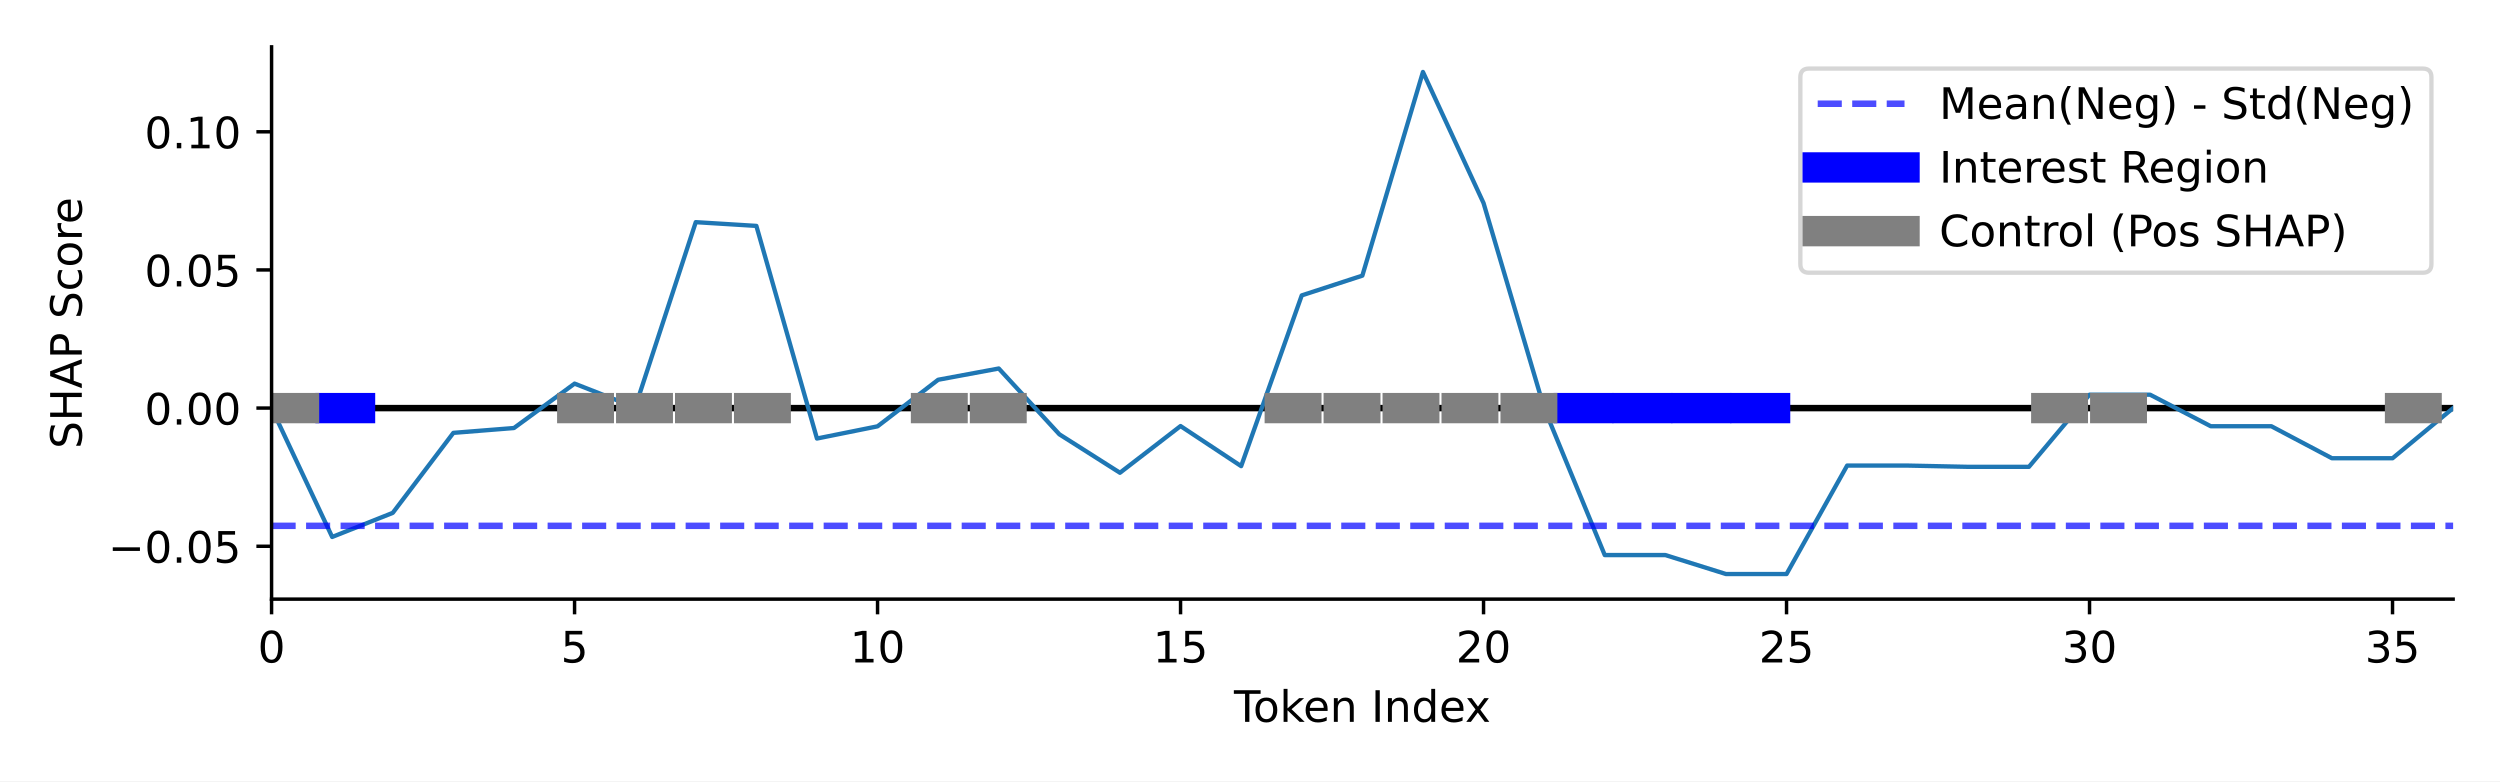
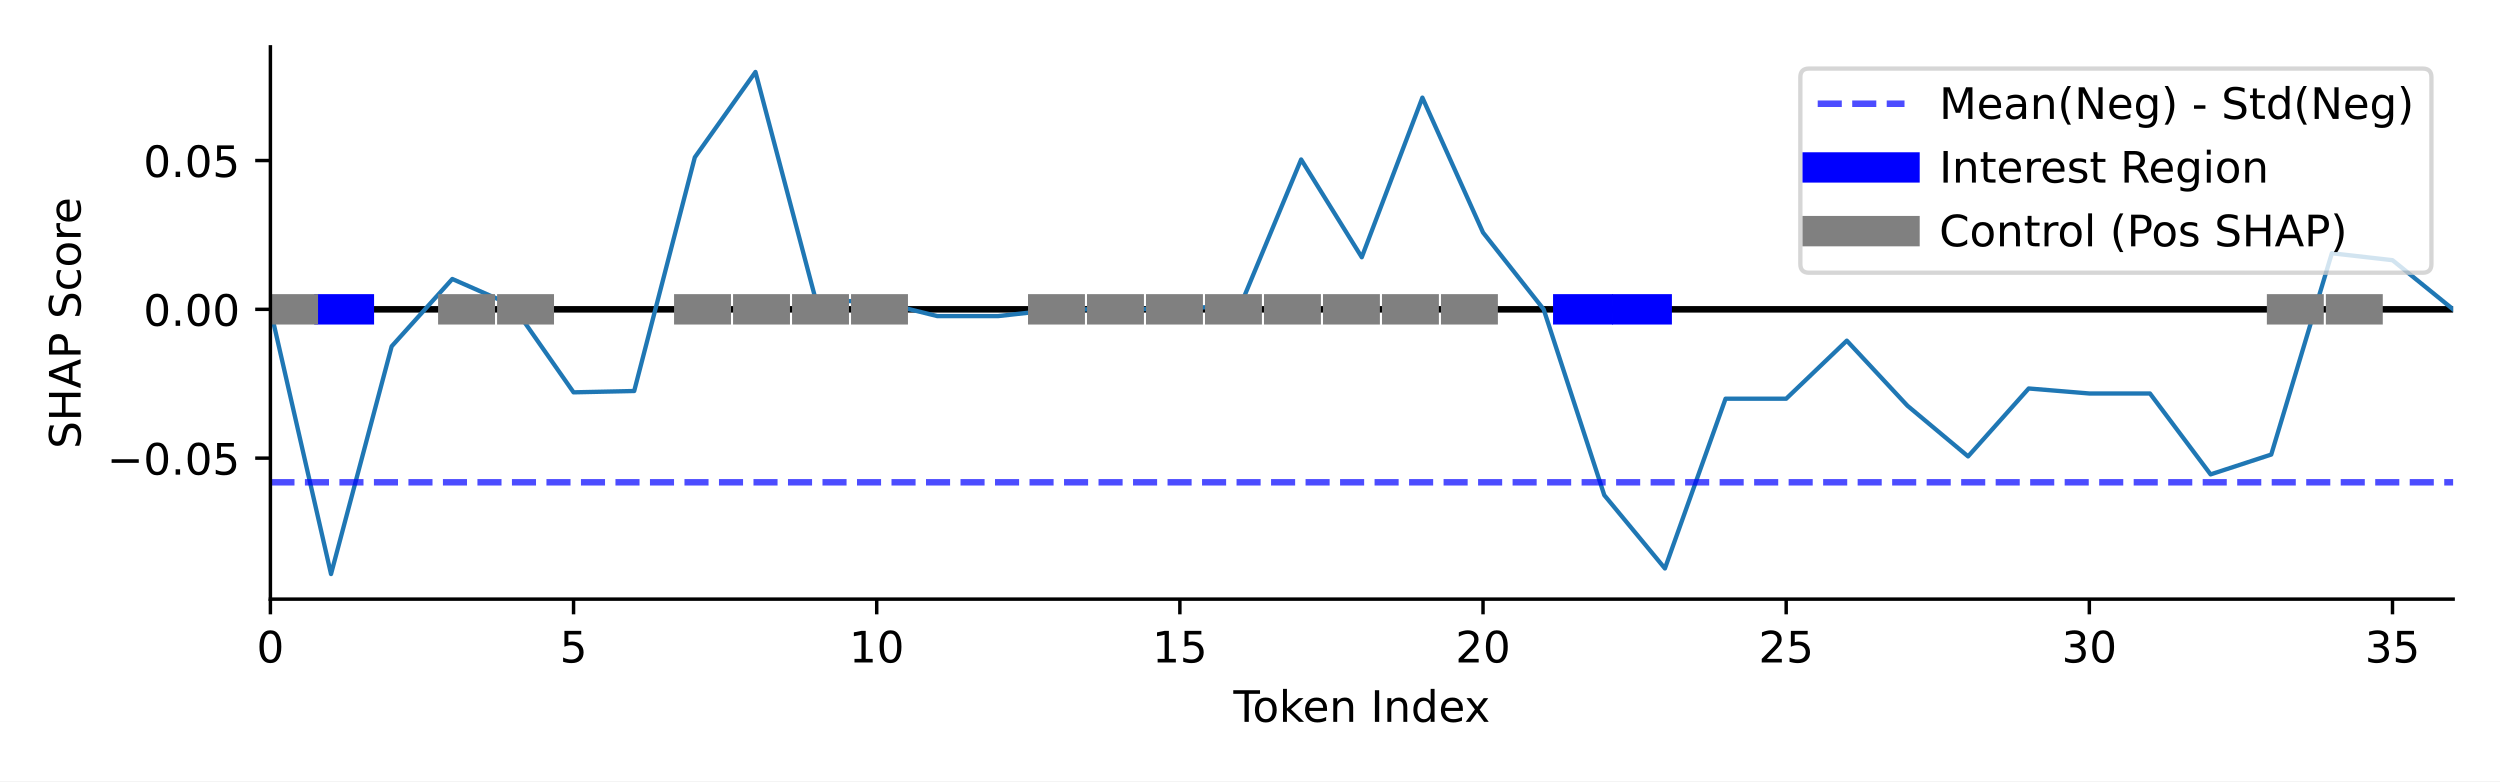
<svg xmlns="http://www.w3.org/2000/svg" xmlns:xlink="http://www.w3.org/1999/xlink" width="576pt" height="180pt" viewBox="0 0 576 180" version="1.1">
  <defs>
    <style type="text/css">*{stroke-linejoin: round; stroke-linecap: butt}</style>
  </defs>
  <g id="figure_1">
    <g id="patch_1">
      <path d="M 0 180  L 576 180  L 576 0  L 0 0  z " style="fill: #ffffff" />
    </g>
    <g id="axes_1">
      <g id="patch_2">
-         <path d="M 62.57 138.04  L 565.2 138.04  L 565.2 10.8  L 62.57 10.8  z " style="fill: #ffffff" />
+         <path d="M 62.3 138.04  L 565.2 138.04  L 565.2 10.8  L 62.3 10.8  z " style="fill: #ffffff" />
      </g>
      <g id="matplotlib.axis_1">
        <g id="xtick_1">
          <g id="line2d_1">
            <defs>
-               <path id="m81e472a03b" d="M 0 0  L 0 3.5  " style="stroke: #000000; stroke-width: 0.8" />
-             </defs>
-             <g>
-               <use xlink:href="#m81e472a03b" x="62.57" y="138.04" style="stroke: #000000; stroke-width: 0.8" />
+               <path id="m98f9796816" d="M 0 0  L 0 3.5  " style="stroke: #000000; stroke-width: 0.8" />
+             </defs>
+             <g>
+               <use xlink:href="#m98f9796816" x="62.3" y="138.04" style="stroke: #000000; stroke-width: 0.8" />
            </g>
          </g>
          <g id="text_1">
-             <g transform="translate(59.38875 152.6384) scale(0.1 -0.1)">
+             <g transform="translate(59.11875 152.6384) scale(0.1 -0.1)">
              <defs>
                <path id="DejaVuSans-30" d="M 2034 4250  Q 1547 4250 1301 3770  Q 1056 3291 1056 2328  Q 1056 1369 1301 889  Q 1547 409 2034 409  Q 2525 409 2770 889  Q 3016 1369 3016 2328  Q 3016 3291 2770 3770  Q 2525 4250 2034 4250  z M 2034 4750  Q 2819 4750 3233 4129  Q 3647 3509 3647 2328  Q 3647 1150 3233 529  Q 2819 -91 2034 -91  Q 1250 -91 836 529  Q 422 1150 422 2328  Q 422 3509 836 4129  Q 1250 4750 2034 4750  z " transform="scale(0.015625)" />
              </defs>
              <use xlink:href="#DejaVuSans-30" />
            </g>
          </g>
        </g>
        <g id="xtick_2">
          <g id="line2d_2">
            <g>
-               <use xlink:href="#m81e472a03b" x="132.38" y="138.04" style="stroke: #000000; stroke-width: 0.8" />
+               <use xlink:href="#m98f9796816" x="132.147" y="138.04" style="stroke: #000000; stroke-width: 0.8" />
            </g>
          </g>
          <g id="text_2">
-             <g transform="translate(129.1985 152.6384) scale(0.1 -0.1)">
+             <g transform="translate(128.966 152.6384) scale(0.1 -0.1)">
              <defs>
                <path id="DejaVuSans-35" d="M 691 4666  L 3169 4666  L 3169 4134  L 1269 4134  L 1269 2991  Q 1406 3038 1543 3061  Q 1681 3084 1819 3084  Q 2600 3084 3056 2656  Q 3513 2228 3513 1497  Q 3513 744 3044 326  Q 2575 -91 1722 -91  Q 1428 -91 1123 -41  Q 819 9 494 109  L 494 744  Q 775 591 1075 516  Q 1375 441 1709 441  Q 2250 441 2565 725  Q 2881 1009 2881 1497  Q 2881 1984 2565 2268  Q 2250 2553 1709 2553  Q 1456 2553 1204 2497  Q 953 2441 691 2322  L 691 4666  z " transform="scale(0.015625)" />
              </defs>
              <use xlink:href="#DejaVuSans-35" />
            </g>
          </g>
        </g>
        <g id="xtick_3">
          <g id="line2d_3">
            <g>
-               <use xlink:href="#m81e472a03b" x="202.189" y="138.04" style="stroke: #000000; stroke-width: 0.8" />
+               <use xlink:href="#m98f9796816" x="201.994" y="138.04" style="stroke: #000000; stroke-width: 0.8" />
            </g>
          </g>
          <g id="text_3">
-             <g transform="translate(195.8269 152.6384) scale(0.1 -0.1)">
+             <g transform="translate(195.6319 152.6384) scale(0.1 -0.1)">
              <defs>
                <path id="DejaVuSans-31" d="M 794 531  L 1825 531  L 1825 4091  L 703 3866  L 703 4441  L 1819 4666  L 2450 4666  L 2450 531  L 3481 531  L 3481 0  L 794 0  L 794 531  z " transform="scale(0.015625)" />
              </defs>
              <use xlink:href="#DejaVuSans-31" />
              <use xlink:href="#DejaVuSans-30" transform="translate(63.62305 0)" />
            </g>
          </g>
        </g>
        <g id="xtick_4">
          <g id="line2d_4">
            <g>
-               <use xlink:href="#m81e472a03b" x="271.999" y="138.04" style="stroke: #000000; stroke-width: 0.8" />
+               <use xlink:href="#m98f9796816" x="271.842" y="138.04" style="stroke: #000000; stroke-width: 0.8" />
            </g>
          </g>
          <g id="text_4">
-             <g transform="translate(265.6367 152.6384) scale(0.1 -0.1)">
+             <g transform="translate(265.4792 152.6384) scale(0.1 -0.1)">
              <use xlink:href="#DejaVuSans-31" />
              <use xlink:href="#DejaVuSans-35" transform="translate(63.62305 0)" />
            </g>
          </g>
        </g>
        <g id="xtick_5">
          <g id="line2d_5">
            <g>
-               <use xlink:href="#m81e472a03b" x="341.809" y="138.04" style="stroke: #000000; stroke-width: 0.8" />
+               <use xlink:href="#m98f9796816" x="341.689" y="138.04" style="stroke: #000000; stroke-width: 0.8" />
            </g>
          </g>
          <g id="text_5">
-             <g transform="translate(335.4464 152.6384) scale(0.1 -0.1)">
+             <g transform="translate(335.3264 152.6384) scale(0.1 -0.1)">
              <defs>
                <path id="DejaVuSans-32" d="M 1228 531  L 3431 531  L 3431 0  L 469 0  L 469 531  Q 828 903 1448 1529  Q 2069 2156 2228 2338  Q 2531 2678 2651 2914  Q 2772 3150 2772 3378  Q 2772 3750 2511 3984  Q 2250 4219 1831 4219  Q 1534 4219 1204 4116  Q 875 4013 500 3803  L 500 4441  Q 881 4594 1212 4672  Q 1544 4750 1819 4750  Q 2544 4750 2975 4387  Q 3406 4025 3406 3419  Q 3406 3131 3298 2873  Q 3191 2616 2906 2266  Q 2828 2175 2409 1742  Q 1991 1309 1228 531  z " transform="scale(0.015625)" />
              </defs>
              <use xlink:href="#DejaVuSans-32" />
              <use xlink:href="#DejaVuSans-30" transform="translate(63.62305 0)" />
            </g>
          </g>
        </g>
        <g id="xtick_6">
          <g id="line2d_6">
            <g>
-               <use xlink:href="#m81e472a03b" x="411.619" y="138.04" style="stroke: #000000; stroke-width: 0.8" />
+               <use xlink:href="#m98f9796816" x="411.536" y="138.04" style="stroke: #000000; stroke-width: 0.8" />
            </g>
          </g>
          <g id="text_6">
-             <g transform="translate(405.2561 152.6384) scale(0.1 -0.1)">
+             <g transform="translate(405.1736 152.6384) scale(0.1 -0.1)">
              <use xlink:href="#DejaVuSans-32" />
              <use xlink:href="#DejaVuSans-35" transform="translate(63.62305 0)" />
            </g>
          </g>
        </g>
        <g id="xtick_7">
          <g id="line2d_7">
            <g>
-               <use xlink:href="#m81e472a03b" x="481.428" y="138.04" style="stroke: #000000; stroke-width: 0.8" />
+               <use xlink:href="#m98f9796816" x="481.383" y="138.04" style="stroke: #000000; stroke-width: 0.8" />
            </g>
          </g>
          <g id="text_7">
-             <g transform="translate(475.0658 152.6384) scale(0.1 -0.1)">
+             <g transform="translate(475.0208 152.6384) scale(0.1 -0.1)">
              <defs>
                <path id="DejaVuSans-33" d="M 2597 2516  Q 3050 2419 3304 2112  Q 3559 1806 3559 1356  Q 3559 666 3084 287  Q 2609 -91 1734 -91  Q 1441 -91 1130 -33  Q 819 25 488 141  L 488 750  Q 750 597 1062 519  Q 1375 441 1716 441  Q 2309 441 2620 675  Q 2931 909 2931 1356  Q 2931 1769 2642 2001  Q 2353 2234 1838 2234  L 1294 2234  L 1294 2753  L 1863 2753  Q 2328 2753 2575 2939  Q 2822 3125 2822 3475  Q 2822 3834 2567 4026  Q 2313 4219 1838 4219  Q 1578 4219 1281 4162  Q 984 4106 628 3988  L 628 4550  Q 988 4650 1302 4700  Q 1616 4750 1894 4750  Q 2613 4750 3031 4423  Q 3450 4097 3450 3541  Q 3450 3153 3228 2886  Q 3006 2619 2597 2516  z " transform="scale(0.015625)" />
              </defs>
              <use xlink:href="#DejaVuSans-33" />
              <use xlink:href="#DejaVuSans-30" transform="translate(63.62305 0)" />
            </g>
          </g>
        </g>
        <g id="xtick_8">
          <g id="line2d_8">
            <g>
-               <use xlink:href="#m81e472a03b" x="551.238" y="138.04" style="stroke: #000000; stroke-width: 0.8" />
+               <use xlink:href="#m98f9796816" x="551.231" y="138.04" style="stroke: #000000; stroke-width: 0.8" />
            </g>
          </g>
          <g id="text_8">
-             <g transform="translate(544.8756 152.6384) scale(0.1 -0.1)">
+             <g transform="translate(544.8681 152.6384) scale(0.1 -0.1)">
              <use xlink:href="#DejaVuSans-33" />
              <use xlink:href="#DejaVuSans-35" transform="translate(63.62305 0)" />
            </g>
          </g>
        </g>
        <g id="text_9">
-           <g transform="translate(284.3069 166.3166) scale(0.1 -0.1)">
+           <g transform="translate(284.1719 166.3166) scale(0.1 -0.1)">
            <defs>
              <path id="DejaVuSans-54" d="M -19 4666  L 3928 4666  L 3928 4134  L 2272 4134  L 2272 0  L 1638 0  L 1638 4134  L -19 4134  L -19 4666  z " transform="scale(0.015625)" />
              <path id="DejaVuSans-6f" d="M 1959 3097  Q 1497 3097 1228 2736  Q 959 2375 959 1747  Q 959 1119 1226 758  Q 1494 397 1959 397  Q 2419 397 2687 759  Q 2956 1122 2956 1747  Q 2956 2369 2687 2733  Q 2419 3097 1959 3097  z M 1959 3584  Q 2709 3584 3137 3096  Q 3566 2609 3566 1747  Q 3566 888 3137 398  Q 2709 -91 1959 -91  Q 1206 -91 779 398  Q 353 888 353 1747  Q 353 2609 779 3096  Q 1206 3584 1959 3584  z " transform="scale(0.015625)" />
              <path id="DejaVuSans-6b" d="M 581 4863  L 1159 4863  L 1159 1991  L 2875 3500  L 3609 3500  L 1753 1863  L 3688 0  L 2938 0  L 1159 1709  L 1159 0  L 581 0  L 581 4863  z " transform="scale(0.015625)" />
              <path id="DejaVuSans-65" d="M 3597 1894  L 3597 1613  L 953 1613  Q 991 1019 1311 708  Q 1631 397 2203 397  Q 2534 397 2845 478  Q 3156 559 3463 722  L 3463 178  Q 3153 47 2828 -22  Q 2503 -91 2169 -91  Q 1331 -91 842 396  Q 353 884 353 1716  Q 353 2575 817 3079  Q 1281 3584 2069 3584  Q 2775 3584 3186 3129  Q 3597 2675 3597 1894  z M 3022 2063  Q 3016 2534 2758 2815  Q 2500 3097 2075 3097  Q 1594 3097 1305 2825  Q 1016 2553 972 2059  L 3022 2063  z " transform="scale(0.015625)" />
              <path id="DejaVuSans-6e" d="M 3513 2113  L 3513 0  L 2938 0  L 2938 2094  Q 2938 2591 2744 2837  Q 2550 3084 2163 3084  Q 1697 3084 1428 2787  Q 1159 2491 1159 1978  L 1159 0  L 581 0  L 581 3500  L 1159 3500  L 1159 2956  Q 1366 3272 1645 3428  Q 1925 3584 2291 3584  Q 2894 3584 3203 3211  Q 3513 2838 3513 2113  z " transform="scale(0.015625)" />
              <path id="DejaVuSans-20" transform="scale(0.015625)" />
              <path id="DejaVuSans-49" d="M 628 4666  L 1259 4666  L 1259 0  L 628 0  L 628 4666  z " transform="scale(0.015625)" />
              <path id="DejaVuSans-64" d="M 2906 2969  L 2906 4863  L 3481 4863  L 3481 0  L 2906 0  L 2906 525  Q 2725 213 2448 61  Q 2172 -91 1784 -91  Q 1150 -91 751 415  Q 353 922 353 1747  Q 353 2572 751 3078  Q 1150 3584 1784 3584  Q 2172 3584 2448 3432  Q 2725 3281 2906 2969  z M 947 1747  Q 947 1113 1208 752  Q 1469 391 1925 391  Q 2381 391 2643 752  Q 2906 1113 2906 1747  Q 2906 2381 2643 2742  Q 2381 3103 1925 3103  Q 1469 3103 1208 2742  Q 947 2381 947 1747  z " transform="scale(0.015625)" />
              <path id="DejaVuSans-78" d="M 3513 3500  L 2247 1797  L 3578 0  L 2900 0  L 1881 1375  L 863 0  L 184 0  L 1544 1831  L 300 3500  L 978 3500  L 1906 2253  L 2834 3500  L 3513 3500  z " transform="scale(0.015625)" />
            </defs>
            <use xlink:href="#DejaVuSans-54" />
            <use xlink:href="#DejaVuSans-6f" transform="translate(44.08398 0)" />
            <use xlink:href="#DejaVuSans-6b" transform="translate(105.2656 0)" />
            <use xlink:href="#DejaVuSans-65" transform="translate(159.5508 0)" />
            <use xlink:href="#DejaVuSans-6e" transform="translate(221.0742 0)" />
            <use xlink:href="#DejaVuSans-20" transform="translate(284.4531 0)" />
            <use xlink:href="#DejaVuSans-49" transform="translate(316.2402 0)" />
            <use xlink:href="#DejaVuSans-6e" transform="translate(345.7324 0)" />
            <use xlink:href="#DejaVuSans-64" transform="translate(409.1113 0)" />
            <use xlink:href="#DejaVuSans-65" transform="translate(472.5879 0)" />
            <use xlink:href="#DejaVuSans-78" transform="translate(532.3613 0)" />
          </g>
        </g>
      </g>
      <g id="matplotlib.axis_2">
        <g id="ytick_1">
          <g id="line2d_9">
            <defs>
-               <path id="m8d51f5b49e" d="M 0 0  L -3.5 0  " style="stroke: #000000; stroke-width: 0.8" />
-             </defs>
-             <g>
-               <use xlink:href="#m8d51f5b49e" x="62.57" y="125.855" style="stroke: #000000; stroke-width: 0.8" />
+               <path id="m567e4797dd" d="M 0 0  L -3.5 0  " style="stroke: #000000; stroke-width: 0.8" />
+             </defs>
+             <g>
+               <use xlink:href="#m567e4797dd" x="62.3" y="105.561" style="stroke: #000000; stroke-width: 0.8" />
            </g>
          </g>
          <g id="text_10">
-             <g transform="translate(24.92469 129.6538) scale(0.1 -0.1)">
+             <g transform="translate(24.65469 109.3605) scale(0.1 -0.1)">
              <defs>
                <path id="DejaVuSans-2212" d="M 678 2272  L 4684 2272  L 4684 1741  L 678 1741  L 678 2272  z " transform="scale(0.015625)" />
                <path id="DejaVuSans-2e" d="M 684 794  L 1344 794  L 1344 0  L 684 0  L 684 794  z " transform="scale(0.015625)" />
              </defs>
              <use xlink:href="#DejaVuSans-2212" />
              <use xlink:href="#DejaVuSans-30" transform="translate(83.78906 0)" />
              <use xlink:href="#DejaVuSans-2e" transform="translate(147.4121 0)" />
              <use xlink:href="#DejaVuSans-30" transform="translate(179.1992 0)" />
              <use xlink:href="#DejaVuSans-35" transform="translate(242.8223 0)" />
            </g>
          </g>
        </g>
        <g id="ytick_2">
          <g id="line2d_10">
            <g>
-               <use xlink:href="#m8d51f5b49e" x="62.57" y="94.026" style="stroke: #000000; stroke-width: 0.8" />
+               <use xlink:href="#m567e4797dd" x="62.3" y="71.273" style="stroke: #000000; stroke-width: 0.8" />
            </g>
          </g>
          <g id="text_11">
-             <g transform="translate(33.30438 97.82562) scale(0.1 -0.1)">
+             <g transform="translate(33.03437 75.07235) scale(0.1 -0.1)">
              <use xlink:href="#DejaVuSans-30" />
              <use xlink:href="#DejaVuSans-2e" transform="translate(63.62305 0)" />
              <use xlink:href="#DejaVuSans-30" transform="translate(95.41016 0)" />
              <use xlink:href="#DejaVuSans-30" transform="translate(159.0332 0)" />
            </g>
          </g>
        </g>
        <g id="ytick_3">
          <g id="line2d_11">
            <g>
-               <use xlink:href="#m8d51f5b49e" x="62.57" y="62.198" style="stroke: #000000; stroke-width: 0.8" />
+               <use xlink:href="#m567e4797dd" x="62.3" y="36.985" style="stroke: #000000; stroke-width: 0.8" />
            </g>
          </g>
          <g id="text_12">
-             <g transform="translate(33.30438 65.99744) scale(0.1 -0.1)">
+             <g transform="translate(33.03437 40.7842) scale(0.1 -0.1)">
              <use xlink:href="#DejaVuSans-30" />
              <use xlink:href="#DejaVuSans-2e" transform="translate(63.62305 0)" />
              <use xlink:href="#DejaVuSans-30" transform="translate(95.41016 0)" />
              <use xlink:href="#DejaVuSans-35" transform="translate(159.0332 0)" />
            </g>
          </g>
        </g>
-         <g id="ytick_4">
-           <g id="line2d_12">
-             <g>
-               <use xlink:href="#m8d51f5b49e" x="62.57" y="30.37" style="stroke: #000000; stroke-width: 0.8" />
-             </g>
-           </g>
-           <g id="text_13">
-             <g transform="translate(33.30438 34.16925) scale(0.1 -0.1)">
-               <use xlink:href="#DejaVuSans-30" />
-               <use xlink:href="#DejaVuSans-2e" transform="translate(63.62305 0)" />
-               <use xlink:href="#DejaVuSans-31" transform="translate(95.41016 0)" />
-               <use xlink:href="#DejaVuSans-30" transform="translate(159.0332 0)" />
-             </g>
-           </g>
-         </g>
-         <g id="text_14">
-           <g transform="translate(18.845 103.3809) rotate(-90) scale(0.1 -0.1)">
+         <g id="text_13">
+           <g transform="translate(18.575 103.3809) rotate(-90) scale(0.1 -0.1)">
            <defs>
              <path id="DejaVuSans-53" d="M 3425 4513  L 3425 3897  Q 3066 4069 2747 4153  Q 2428 4238 2131 4238  Q 1616 4238 1336 4038  Q 1056 3838 1056 3469  Q 1056 3159 1242 3001  Q 1428 2844 1947 2747  L 2328 2669  Q 3034 2534 3370 2195  Q 3706 1856 3706 1288  Q 3706 609 3251 259  Q 2797 -91 1919 -91  Q 1588 -91 1214 -16  Q 841 59 441 206  L 441 856  Q 825 641 1194 531  Q 1563 422 1919 422  Q 2459 422 2753 634  Q 3047 847 3047 1241  Q 3047 1584 2836 1778  Q 2625 1972 2144 2069  L 1759 2144  Q 1053 2284 737 2584  Q 422 2884 422 3419  Q 422 4038 858 4394  Q 1294 4750 2059 4750  Q 2388 4750 2728 4690  Q 3069 4631 3425 4513  z " transform="scale(0.015625)" />
              <path id="DejaVuSans-48" d="M 628 4666  L 1259 4666  L 1259 2753  L 3553 2753  L 3553 4666  L 4184 4666  L 4184 0  L 3553 0  L 3553 2222  L 1259 2222  L 1259 0  L 628 0  L 628 4666  z " transform="scale(0.015625)" />
              <path id="DejaVuSans-41" d="M 2188 4044  L 1331 1722  L 3047 1722  L 2188 4044  z M 1831 4666  L 2547 4666  L 4325 0  L 3669 0  L 3244 1197  L 1141 1197  L 716 0  L 50 0  L 1831 4666  z " transform="scale(0.015625)" />
              <path id="DejaVuSans-50" d="M 1259 4147  L 1259 2394  L 2053 2394  Q 2494 2394 2734 2622  Q 2975 2850 2975 3272  Q 2975 3691 2734 3919  Q 2494 4147 2053 4147  L 1259 4147  z M 628 4666  L 2053 4666  Q 2838 4666 3239 4311  Q 3641 3956 3641 3272  Q 3641 2581 3239 2228  Q 2838 1875 2053 1875  L 1259 1875  L 1259 0  L 628 0  L 628 4666  z " transform="scale(0.015625)" />
              <path id="DejaVuSans-63" d="M 3122 3366  L 3122 2828  Q 2878 2963 2633 3030  Q 2388 3097 2138 3097  Q 1578 3097 1268 2742  Q 959 2388 959 1747  Q 959 1106 1268 751  Q 1578 397 2138 397  Q 2388 397 2633 464  Q 2878 531 3122 666  L 3122 134  Q 2881 22 2623 -34  Q 2366 -91 2075 -91  Q 1284 -91 818 406  Q 353 903 353 1747  Q 353 2603 823 3093  Q 1294 3584 2113 3584  Q 2378 3584 2631 3529  Q 2884 3475 3122 3366  z " transform="scale(0.015625)" />
              <path id="DejaVuSans-72" d="M 2631 2963  Q 2534 3019 2420 3045  Q 2306 3072 2169 3072  Q 1681 3072 1420 2755  Q 1159 2438 1159 1844  L 1159 0  L 581 0  L 581 3500  L 1159 3500  L 1159 2956  Q 1341 3275 1631 3429  Q 1922 3584 2338 3584  Q 2397 3584 2469 3576  Q 2541 3569 2628 3553  L 2631 2963  z " transform="scale(0.015625)" />
            </defs>
            <use xlink:href="#DejaVuSans-53" />
            <use xlink:href="#DejaVuSans-48" transform="translate(63.47656 0)" />
            <use xlink:href="#DejaVuSans-41" transform="translate(138.6719 0)" />
            <use xlink:href="#DejaVuSans-50" transform="translate(207.0801 0)" />
            <use xlink:href="#DejaVuSans-20" transform="translate(267.3828 0)" />
            <use xlink:href="#DejaVuSans-53" transform="translate(299.1699 0)" />
            <use xlink:href="#DejaVuSans-63" transform="translate(362.6465 0)" />
            <use xlink:href="#DejaVuSans-6f" transform="translate(417.627 0)" />
            <use xlink:href="#DejaVuSans-72" transform="translate(478.8086 0)" />
            <use xlink:href="#DejaVuSans-65" transform="translate(517.6719 0)" />
          </g>
        </g>
      </g>
+       <g id="line2d_12">
+         <path d="M 62.3 71.273  L 565.2 71.273  " clip-path="url(#p654943fa5a)" style="fill: none; stroke: #000000; stroke-width: 1.5; stroke-linecap: square" />
+       </g>
      <g id="line2d_13">
-         <path d="M 62.57 94.026  L 565.2 94.026  " clip-path="url(#p066a07060c)" style="fill: none; stroke: #000000; stroke-width: 1.5; stroke-linecap: square" />
+         <path d="M 62.3 71.273  L 76.269 132.256  L 90.239 79.798  L 104.208 64.279  L 118.178 70.427  L 132.147 90.394  L 146.117 90.087  L 160.086 36.249  L 174.056 16.584  L 188.025 69.373  L 201.994 69.373  L 215.964 72.833  L 229.933 72.833  L 243.903 71.271  L 257.872 71.271  L 271.842 71.093  L 285.811 70.369  L 299.781 36.748  L 313.75 59.267  L 327.719 22.497  L 341.689 53.571  L 355.658 71.273  L 369.628 114.089  L 383.597 130.971  L 397.567 91.865  L 411.536 91.865  L 425.506 78.491  L 439.475 93.484  L 453.444 105.152  L 467.414 89.505  L 481.383 90.66  L 495.353 90.66  L 509.322 109.298  L 523.292 104.73  L 537.261 58.348  L 551.231 59.945  L 565.2 71.273  " clip-path="url(#p654943fa5a)" style="fill: none; stroke: #1f77b4; stroke-linecap: square" />
      </g>
      <g id="line2d_14">
-         <path d="M 62.57 94.026  L 76.532 123.714  L 90.494 118.16  L 104.456 99.731  L 118.418 98.616  L 132.38 88.386  L 146.342 93.875  L 160.304 51.186  L 174.266 52.048  L 188.227 101.038  L 202.189 98.226  L 216.151 87.497  L 230.113 84.902  L 244.075 100.061  L 258.037 108.923  L 271.999 98.165  L 285.961 107.396  L 299.923 68.057  L 313.885 63.506  L 327.847 16.584  L 341.809 46.792  L 355.771 94.026  L 369.733 127.887  L 383.695 127.887  L 397.657 132.256  L 411.619 132.256  L 425.581 107.269  L 439.543 107.269  L 453.504 107.56  L 467.466 107.56  L 481.428 90.94  L 495.39 90.94  L 509.352 98.201  L 523.314 98.201  L 537.276 105.582  L 551.238 105.582  L 565.2 94.026  " clip-path="url(#p066a07060c)" style="fill: none; stroke: #1f77b4; stroke-linecap: square" />
+         <path d="M 62.3 111.119  L 565.2 111.119  " clip-path="url(#p654943fa5a)" style="fill: none; stroke-dasharray: 5.55,2.4; stroke-dashoffset: 0; stroke: #0000ff; stroke-opacity: 0.7; stroke-width: 1.5" />
      </g>
      <g id="line2d_15">
-         <path d="M 62.57 121.15  L 565.2 121.15  " clip-path="url(#p066a07060c)" style="fill: none; stroke-dasharray: 5.55,2.4; stroke-dashoffset: 0; stroke: #0000ff; stroke-opacity: 0.7; stroke-width: 1.5" />
+         <path d="M 75.892 71.273  L 82.688 71.273  " clip-path="url(#p654943fa5a)" style="fill: none; stroke: #0000ff; stroke-width: 7; stroke-linecap: square" />
      </g>
      <g id="line2d_16">
-         <path d="M 76.155 94.026  L 82.947 94.026  " clip-path="url(#p066a07060c)" style="fill: none; stroke: #0000ff; stroke-width: 7; stroke-linecap: square" />
+         <path d="M 361.322 71.273  L 368.118 71.273  " clip-path="url(#p654943fa5a)" style="fill: none; stroke: #0000ff; stroke-width: 7; stroke-linecap: square" />
      </g>
      <g id="line2d_17">
-         <path d="M 361.431 94.026  L 368.223 94.026  " clip-path="url(#p066a07060c)" style="fill: none; stroke: #0000ff; stroke-width: 7; stroke-linecap: square" />
+         <path d="M 374.914 71.273  L 381.709 71.273  " clip-path="url(#p654943fa5a)" style="fill: none; stroke: #0000ff; stroke-width: 7; stroke-linecap: square" />
      </g>
      <g id="line2d_18">
-         <path d="M 375.016 94.026  L 381.808 94.026  " clip-path="url(#p066a07060c)" style="fill: none; stroke: #0000ff; stroke-width: 7; stroke-linecap: square" />
+         <path d="M 63.659 71.273  L 69.776 71.273  " clip-path="url(#p654943fa5a)" style="fill: none; stroke: #808080; stroke-width: 7; stroke-linecap: square" />
      </g>
      <g id="line2d_19">
-         <path d="M 388.6 94.026  L 395.393 94.026  " clip-path="url(#p066a07060c)" style="fill: none; stroke: #0000ff; stroke-width: 7; stroke-linecap: square" />
+         <path d="M 104.435 71.273  L 110.551 71.273  " clip-path="url(#p654943fa5a)" style="fill: none; stroke: #808080; stroke-width: 7; stroke-linecap: square" />
      </g>
      <g id="line2d_20">
-         <path d="M 402.185 94.026  L 408.977 94.026  " clip-path="url(#p066a07060c)" style="fill: none; stroke: #0000ff; stroke-width: 7; stroke-linecap: square" />
+         <path d="M 118.027 71.273  L 124.143 71.273  " clip-path="url(#p654943fa5a)" style="fill: none; stroke: #808080; stroke-width: 7; stroke-linecap: square" />
      </g>
      <g id="line2d_21">
-         <path d="M 63.928 94.026  L 70.042 94.026  " clip-path="url(#p066a07060c)" style="fill: none; stroke: #808080; stroke-width: 7; stroke-linecap: square" />
+         <path d="M 158.802 71.273  L 164.919 71.273  " clip-path="url(#p654943fa5a)" style="fill: none; stroke: #808080; stroke-width: 7; stroke-linecap: square" />
      </g>
      <g id="line2d_22">
-         <path d="M 131.851 94.026  L 137.964 94.026  " clip-path="url(#p066a07060c)" style="fill: none; stroke: #808080; stroke-width: 7; stroke-linecap: square" />
+         <path d="M 172.394 71.273  L 178.511 71.273  " clip-path="url(#p654943fa5a)" style="fill: none; stroke: #808080; stroke-width: 7; stroke-linecap: square" />
      </g>
      <g id="line2d_23">
-         <path d="M 145.436 94.026  L 151.549 94.026  " clip-path="url(#p066a07060c)" style="fill: none; stroke: #808080; stroke-width: 7; stroke-linecap: square" />
+         <path d="M 185.986 71.273  L 192.103 71.273  " clip-path="url(#p654943fa5a)" style="fill: none; stroke: #808080; stroke-width: 7; stroke-linecap: square" />
      </g>
      <g id="line2d_24">
-         <path d="M 159.021 94.026  L 165.134 94.026  " clip-path="url(#p066a07060c)" style="fill: none; stroke: #808080; stroke-width: 7; stroke-linecap: square" />
+         <path d="M 199.578 71.273  L 205.694 71.273  " clip-path="url(#p654943fa5a)" style="fill: none; stroke: #808080; stroke-width: 7; stroke-linecap: square" />
      </g>
      <g id="line2d_25">
-         <path d="M 172.605 94.026  L 178.718 94.026  " clip-path="url(#p066a07060c)" style="fill: none; stroke: #808080; stroke-width: 7; stroke-linecap: square" />
+         <path d="M 240.354 71.273  L 246.47 71.273  " clip-path="url(#p654943fa5a)" style="fill: none; stroke: #808080; stroke-width: 7; stroke-linecap: square" />
      </g>
      <g id="line2d_26">
-         <path d="M 213.359 94.026  L 219.472 94.026  " clip-path="url(#p066a07060c)" style="fill: none; stroke: #808080; stroke-width: 7; stroke-linecap: square" />
+         <path d="M 253.946 71.273  L 260.062 71.273  " clip-path="url(#p654943fa5a)" style="fill: none; stroke: #808080; stroke-width: 7; stroke-linecap: square" />
      </g>
      <g id="line2d_27">
-         <path d="M 226.944 94.026  L 233.057 94.026  " clip-path="url(#p066a07060c)" style="fill: none; stroke: #808080; stroke-width: 7; stroke-linecap: square" />
+         <path d="M 267.538 71.273  L 273.654 71.273  " clip-path="url(#p654943fa5a)" style="fill: none; stroke: #808080; stroke-width: 7; stroke-linecap: square" />
      </g>
      <g id="line2d_28">
-         <path d="M 294.867 94.026  L 300.98 94.026  " clip-path="url(#p066a07060c)" style="fill: none; stroke: #808080; stroke-width: 7; stroke-linecap: square" />
+         <path d="M 281.129 71.273  L 287.246 71.273  " clip-path="url(#p654943fa5a)" style="fill: none; stroke: #808080; stroke-width: 7; stroke-linecap: square" />
      </g>
      <g id="line2d_29">
-         <path d="M 308.451 94.026  L 314.564 94.026  " clip-path="url(#p066a07060c)" style="fill: none; stroke: #808080; stroke-width: 7; stroke-linecap: square" />
+         <path d="M 294.721 71.273  L 300.838 71.273  " clip-path="url(#p654943fa5a)" style="fill: none; stroke: #808080; stroke-width: 7; stroke-linecap: square" />
      </g>
      <g id="line2d_30">
-         <path d="M 322.036 94.026  L 328.149 94.026  " clip-path="url(#p066a07060c)" style="fill: none; stroke: #808080; stroke-width: 7; stroke-linecap: square" />
+         <path d="M 308.313 71.273  L 314.43 71.273  " clip-path="url(#p654943fa5a)" style="fill: none; stroke: #808080; stroke-width: 7; stroke-linecap: square" />
      </g>
      <g id="line2d_31">
-         <path d="M 335.62 94.026  L 341.733 94.026  " clip-path="url(#p066a07060c)" style="fill: none; stroke: #808080; stroke-width: 7; stroke-linecap: square" />
+         <path d="M 321.905 71.273  L 328.021 71.273  " clip-path="url(#p654943fa5a)" style="fill: none; stroke: #808080; stroke-width: 7; stroke-linecap: square" />
      </g>
      <g id="line2d_32">
-         <path d="M 349.205 94.026  L 355.318 94.026  " clip-path="url(#p066a07060c)" style="fill: none; stroke: #808080; stroke-width: 7; stroke-linecap: square" />
+         <path d="M 335.497 71.273  L 341.613 71.273  " clip-path="url(#p654943fa5a)" style="fill: none; stroke: #808080; stroke-width: 7; stroke-linecap: square" />
      </g>
      <g id="line2d_33">
-         <path d="M 471.466 94.026  L 477.579 94.026  " clip-path="url(#p066a07060c)" style="fill: none; stroke: #808080; stroke-width: 7; stroke-linecap: square" />
+         <path d="M 525.784 71.273  L 531.9 71.273  " clip-path="url(#p654943fa5a)" style="fill: none; stroke: #808080; stroke-width: 7; stroke-linecap: square" />
      </g>
      <g id="line2d_34">
-         <path d="M 485.051 94.026  L 491.164 94.026  " clip-path="url(#p066a07060c)" style="fill: none; stroke: #808080; stroke-width: 7; stroke-linecap: square" />
-       </g>
-       <g id="line2d_35">
-         <path d="M 552.974 94.026  L 559.087 94.026  " clip-path="url(#p066a07060c)" style="fill: none; stroke: #808080; stroke-width: 7; stroke-linecap: square" />
+         <path d="M 539.375 71.273  L 545.492 71.273  " clip-path="url(#p654943fa5a)" style="fill: none; stroke: #808080; stroke-width: 7; stroke-linecap: square" />
      </g>
      <g id="patch_3">
-         <path d="M 62.57 138.04  L 62.57 10.8  " style="fill: none; stroke: #000000; stroke-width: 0.8; stroke-linejoin: miter; stroke-linecap: square" />
+         <path d="M 62.3 138.04  L 62.3 10.8  " style="fill: none; stroke: #000000; stroke-width: 0.8; stroke-linejoin: miter; stroke-linecap: square" />
      </g>
      <g id="patch_4">
-         <path d="M 62.57 138.04  L 565.2 138.04  " style="fill: none; stroke: #000000; stroke-width: 0.8; stroke-linejoin: miter; stroke-linecap: square" />
+         <path d="M 62.3 138.04  L 565.2 138.04  " style="fill: none; stroke: #000000; stroke-width: 0.8; stroke-linejoin: miter; stroke-linecap: square" />
      </g>
      <g id="legend_1">
        <g id="patch_5">
          <path d="M 416.8 62.834  L 558.2 62.834  Q 560.2 62.834 560.2 60.834  L 560.2 17.8  Q 560.2 15.8 558.2 15.8  L 416.8 15.8  Q 414.8 15.8 414.8 17.8  L 414.8 60.834  Q 414.8 62.834 416.8 62.834  z " style="fill: #ffffff; opacity: 0.8; stroke: #cccccc; stroke-linejoin: miter" />
        </g>
-         <g id="line2d_36">
+         <g id="line2d_35">
          <path d="M 418.8 23.898  L 428.8 23.898  L 438.8 23.898  " style="fill: none; stroke-dasharray: 5.55,2.4; stroke-dashoffset: 0; stroke: #0000ff; stroke-opacity: 0.7; stroke-width: 1.5" />
        </g>
-         <g id="text_15">
+         <g id="text_14">
          <g transform="translate(446.8 27.39844) scale(0.1 -0.1)">
            <defs>
              <path id="DejaVuSans-4d" d="M 628 4666  L 1569 4666  L 2759 1491  L 3956 4666  L 4897 4666  L 4897 0  L 4281 0  L 4281 4097  L 3078 897  L 2444 897  L 1241 4097  L 1241 0  L 628 0  L 628 4666  z " transform="scale(0.015625)" />
              <path id="DejaVuSans-61" d="M 2194 1759  Q 1497 1759 1228 1600  Q 959 1441 959 1056  Q 959 750 1161 570  Q 1363 391 1709 391  Q 2188 391 2477 730  Q 2766 1069 2766 1631  L 2766 1759  L 2194 1759  z M 3341 1997  L 3341 0  L 2766 0  L 2766 531  Q 2569 213 2275 61  Q 1981 -91 1556 -91  Q 1019 -91 701 211  Q 384 513 384 1019  Q 384 1609 779 1909  Q 1175 2209 1959 2209  L 2766 2209  L 2766 2266  Q 2766 2663 2505 2880  Q 2244 3097 1772 3097  Q 1472 3097 1187 3025  Q 903 2953 641 2809  L 641 3341  Q 956 3463 1253 3523  Q 1550 3584 1831 3584  Q 2591 3584 2966 3190  Q 3341 2797 3341 1997  z " transform="scale(0.015625)" />
              <path id="DejaVuSans-28" d="M 1984 4856  Q 1566 4138 1362 3434  Q 1159 2731 1159 2009  Q 1159 1288 1364 580  Q 1569 -128 1984 -844  L 1484 -844  Q 1016 -109 783 600  Q 550 1309 550 2009  Q 550 2706 781 3412  Q 1013 4119 1484 4856  L 1984 4856  z " transform="scale(0.015625)" />
              <path id="DejaVuSans-4e" d="M 628 4666  L 1478 4666  L 3547 763  L 3547 4666  L 4159 4666  L 4159 0  L 3309 0  L 1241 3903  L 1241 0  L 628 0  L 628 4666  z " transform="scale(0.015625)" />
              <path id="DejaVuSans-67" d="M 2906 1791  Q 2906 2416 2648 2759  Q 2391 3103 1925 3103  Q 1463 3103 1205 2759  Q 947 2416 947 1791  Q 947 1169 1205 825  Q 1463 481 1925 481  Q 2391 481 2648 825  Q 2906 1169 2906 1791  z M 3481 434  Q 3481 -459 3084 -895  Q 2688 -1331 1869 -1331  Q 1566 -1331 1297 -1286  Q 1028 -1241 775 -1147  L 775 -588  Q 1028 -725 1275 -790  Q 1522 -856 1778 -856  Q 2344 -856 2625 -561  Q 2906 -266 2906 331  L 2906 616  Q 2728 306 2450 153  Q 2172 0 1784 0  Q 1141 0 747 490  Q 353 981 353 1791  Q 353 2603 747 3093  Q 1141 3584 1784 3584  Q 2172 3584 2450 3431  Q 2728 3278 2906 2969  L 2906 3500  L 3481 3500  L 3481 434  z " transform="scale(0.015625)" />
              <path id="DejaVuSans-29" d="M 513 4856  L 1013 4856  Q 1481 4119 1714 3412  Q 1947 2706 1947 2009  Q 1947 1309 1714 600  Q 1481 -109 1013 -844  L 513 -844  Q 928 -128 1133 580  Q 1338 1288 1338 2009  Q 1338 2731 1133 3434  Q 928 4138 513 4856  z " transform="scale(0.015625)" />
              <path id="DejaVuSans-2d" d="M 313 2009  L 1997 2009  L 1997 1497  L 313 1497  L 313 2009  z " transform="scale(0.015625)" />
              <path id="DejaVuSans-74" d="M 1172 4494  L 1172 3500  L 2356 3500  L 2356 3053  L 1172 3053  L 1172 1153  Q 1172 725 1289 603  Q 1406 481 1766 481  L 2356 481  L 2356 0  L 1766 0  Q 1100 0 847 248  Q 594 497 594 1153  L 594 3053  L 172 3053  L 172 3500  L 594 3500  L 594 4494  L 1172 4494  z " transform="scale(0.015625)" />
            </defs>
            <use xlink:href="#DejaVuSans-4d" />
            <use xlink:href="#DejaVuSans-65" transform="translate(86.2793 0)" />
            <use xlink:href="#DejaVuSans-61" transform="translate(147.8027 0)" />
            <use xlink:href="#DejaVuSans-6e" transform="translate(209.082 0)" />
            <use xlink:href="#DejaVuSans-28" transform="translate(272.4609 0)" />
            <use xlink:href="#DejaVuSans-4e" transform="translate(311.4746 0)" />
            <use xlink:href="#DejaVuSans-65" transform="translate(386.2793 0)" />
            <use xlink:href="#DejaVuSans-67" transform="translate(447.8027 0)" />
            <use xlink:href="#DejaVuSans-29" transform="translate(511.2793 0)" />
            <use xlink:href="#DejaVuSans-20" transform="translate(550.293 0)" />
            <use xlink:href="#DejaVuSans-2d" transform="translate(582.0801 0)" />
            <use xlink:href="#DejaVuSans-20" transform="translate(618.1641 0)" />
            <use xlink:href="#DejaVuSans-53" transform="translate(649.9512 0)" />
            <use xlink:href="#DejaVuSans-74" transform="translate(713.4277 0)" />
            <use xlink:href="#DejaVuSans-64" transform="translate(752.6367 0)" />
            <use xlink:href="#DejaVuSans-28" transform="translate(816.1133 0)" />
            <use xlink:href="#DejaVuSans-4e" transform="translate(855.127 0)" />
            <use xlink:href="#DejaVuSans-65" transform="translate(929.9316 0)" />
            <use xlink:href="#DejaVuSans-67" transform="translate(991.4551 0)" />
            <use xlink:href="#DejaVuSans-29" transform="translate(1054.932 0)" />
          </g>
        </g>
-         <g id="line2d_37">
+         <g id="line2d_36">
          <path d="M 418.8 38.577  L 428.8 38.577  L 438.8 38.577  " style="fill: none; stroke: #0000ff; stroke-width: 7; stroke-linecap: square" />
        </g>
-         <g id="text_16">
+         <g id="text_15">
          <g transform="translate(446.8 42.07656) scale(0.1 -0.1)">
            <defs>
              <path id="DejaVuSans-73" d="M 2834 3397  L 2834 2853  Q 2591 2978 2328 3040  Q 2066 3103 1784 3103  Q 1356 3103 1142 2972  Q 928 2841 928 2578  Q 928 2378 1081 2264  Q 1234 2150 1697 2047  L 1894 2003  Q 2506 1872 2764 1633  Q 3022 1394 3022 966  Q 3022 478 2636 193  Q 2250 -91 1575 -91  Q 1294 -91 989 -36  Q 684 19 347 128  L 347 722  Q 666 556 975 473  Q 1284 391 1588 391  Q 1994 391 2212 530  Q 2431 669 2431 922  Q 2431 1156 2273 1281  Q 2116 1406 1581 1522  L 1381 1569  Q 847 1681 609 1914  Q 372 2147 372 2553  Q 372 3047 722 3315  Q 1072 3584 1716 3584  Q 2034 3584 2315 3537  Q 2597 3491 2834 3397  z " transform="scale(0.015625)" />
              <path id="DejaVuSans-52" d="M 2841 2188  Q 3044 2119 3236 1894  Q 3428 1669 3622 1275  L 4263 0  L 3584 0  L 2988 1197  Q 2756 1666 2539 1819  Q 2322 1972 1947 1972  L 1259 1972  L 1259 0  L 628 0  L 628 4666  L 2053 4666  Q 2853 4666 3247 4331  Q 3641 3997 3641 3322  Q 3641 2881 3436 2590  Q 3231 2300 2841 2188  z M 1259 4147  L 1259 2491  L 2053 2491  Q 2509 2491 2742 2702  Q 2975 2913 2975 3322  Q 2975 3731 2742 3939  Q 2509 4147 2053 4147  L 1259 4147  z " transform="scale(0.015625)" />
              <path id="DejaVuSans-69" d="M 603 3500  L 1178 3500  L 1178 0  L 603 0  L 603 3500  z M 603 4863  L 1178 4863  L 1178 4134  L 603 4134  L 603 4863  z " transform="scale(0.015625)" />
            </defs>
            <use xlink:href="#DejaVuSans-49" />
            <use xlink:href="#DejaVuSans-6e" transform="translate(29.49219 0)" />
            <use xlink:href="#DejaVuSans-74" transform="translate(92.87109 0)" />
            <use xlink:href="#DejaVuSans-65" transform="translate(132.0801 0)" />
            <use xlink:href="#DejaVuSans-72" transform="translate(193.6035 0)" />
            <use xlink:href="#DejaVuSans-65" transform="translate(232.4668 0)" />
            <use xlink:href="#DejaVuSans-73" transform="translate(293.9902 0)" />
            <use xlink:href="#DejaVuSans-74" transform="translate(346.0898 0)" />
            <use xlink:href="#DejaVuSans-20" transform="translate(385.2988 0)" />
            <use xlink:href="#DejaVuSans-52" transform="translate(417.0859 0)" />
            <use xlink:href="#DejaVuSans-65" transform="translate(482.0684 0)" />
            <use xlink:href="#DejaVuSans-67" transform="translate(543.5918 0)" />
            <use xlink:href="#DejaVuSans-69" transform="translate(607.0684 0)" />
            <use xlink:href="#DejaVuSans-6f" transform="translate(634.8516 0)" />
            <use xlink:href="#DejaVuSans-6e" transform="translate(696.0332 0)" />
          </g>
        </g>
-         <g id="line2d_38">
+         <g id="line2d_37">
          <path d="M 418.8 53.255  L 428.8 53.255  L 438.8 53.255  " style="fill: none; stroke: #808080; stroke-width: 7; stroke-linecap: square" />
        </g>
-         <g id="text_17">
+         <g id="text_16">
          <g transform="translate(446.8 56.75469) scale(0.1 -0.1)">
            <defs>
              <path id="DejaVuSans-43" d="M 4122 4306  L 4122 3641  Q 3803 3938 3442 4084  Q 3081 4231 2675 4231  Q 1875 4231 1450 3742  Q 1025 3253 1025 2328  Q 1025 1406 1450 917  Q 1875 428 2675 428  Q 3081 428 3442 575  Q 3803 722 4122 1019  L 4122 359  Q 3791 134 3420 21  Q 3050 -91 2638 -91  Q 1578 -91 968 557  Q 359 1206 359 2328  Q 359 3453 968 4101  Q 1578 4750 2638 4750  Q 3056 4750 3426 4639  Q 3797 4528 4122 4306  z " transform="scale(0.015625)" />
              <path id="DejaVuSans-6c" d="M 603 4863  L 1178 4863  L 1178 0  L 603 0  L 603 4863  z " transform="scale(0.015625)" />
            </defs>
            <use xlink:href="#DejaVuSans-43" />
            <use xlink:href="#DejaVuSans-6f" transform="translate(69.82422 0)" />
            <use xlink:href="#DejaVuSans-6e" transform="translate(131.0059 0)" />
            <use xlink:href="#DejaVuSans-74" transform="translate(194.3848 0)" />
            <use xlink:href="#DejaVuSans-72" transform="translate(233.5938 0)" />
            <use xlink:href="#DejaVuSans-6f" transform="translate(272.457 0)" />
            <use xlink:href="#DejaVuSans-6c" transform="translate(333.6387 0)" />
            <use xlink:href="#DejaVuSans-20" transform="translate(361.4219 0)" />
            <use xlink:href="#DejaVuSans-28" transform="translate(393.209 0)" />
            <use xlink:href="#DejaVuSans-50" transform="translate(432.2227 0)" />
            <use xlink:href="#DejaVuSans-6f" transform="translate(488.9004 0)" />
            <use xlink:href="#DejaVuSans-73" transform="translate(550.082 0)" />
            <use xlink:href="#DejaVuSans-20" transform="translate(602.1816 0)" />
            <use xlink:href="#DejaVuSans-53" transform="translate(633.9688 0)" />
            <use xlink:href="#DejaVuSans-48" transform="translate(697.4453 0)" />
            <use xlink:href="#DejaVuSans-41" transform="translate(772.6406 0)" />
            <use xlink:href="#DejaVuSans-50" transform="translate(841.0488 0)" />
            <use xlink:href="#DejaVuSans-29" transform="translate(901.3516 0)" />
          </g>
        </g>
      </g>
    </g>
  </g>
  <defs>
-     <clipPath id="p066a07060c">
-       <rect x="62.57" y="10.8" width="502.63" height="127.24" />
+     <clipPath id="p654943fa5a">
+       <rect x="62.3" y="10.8" width="502.9" height="127.24" />
    </clipPath>
  </defs>
</svg>
